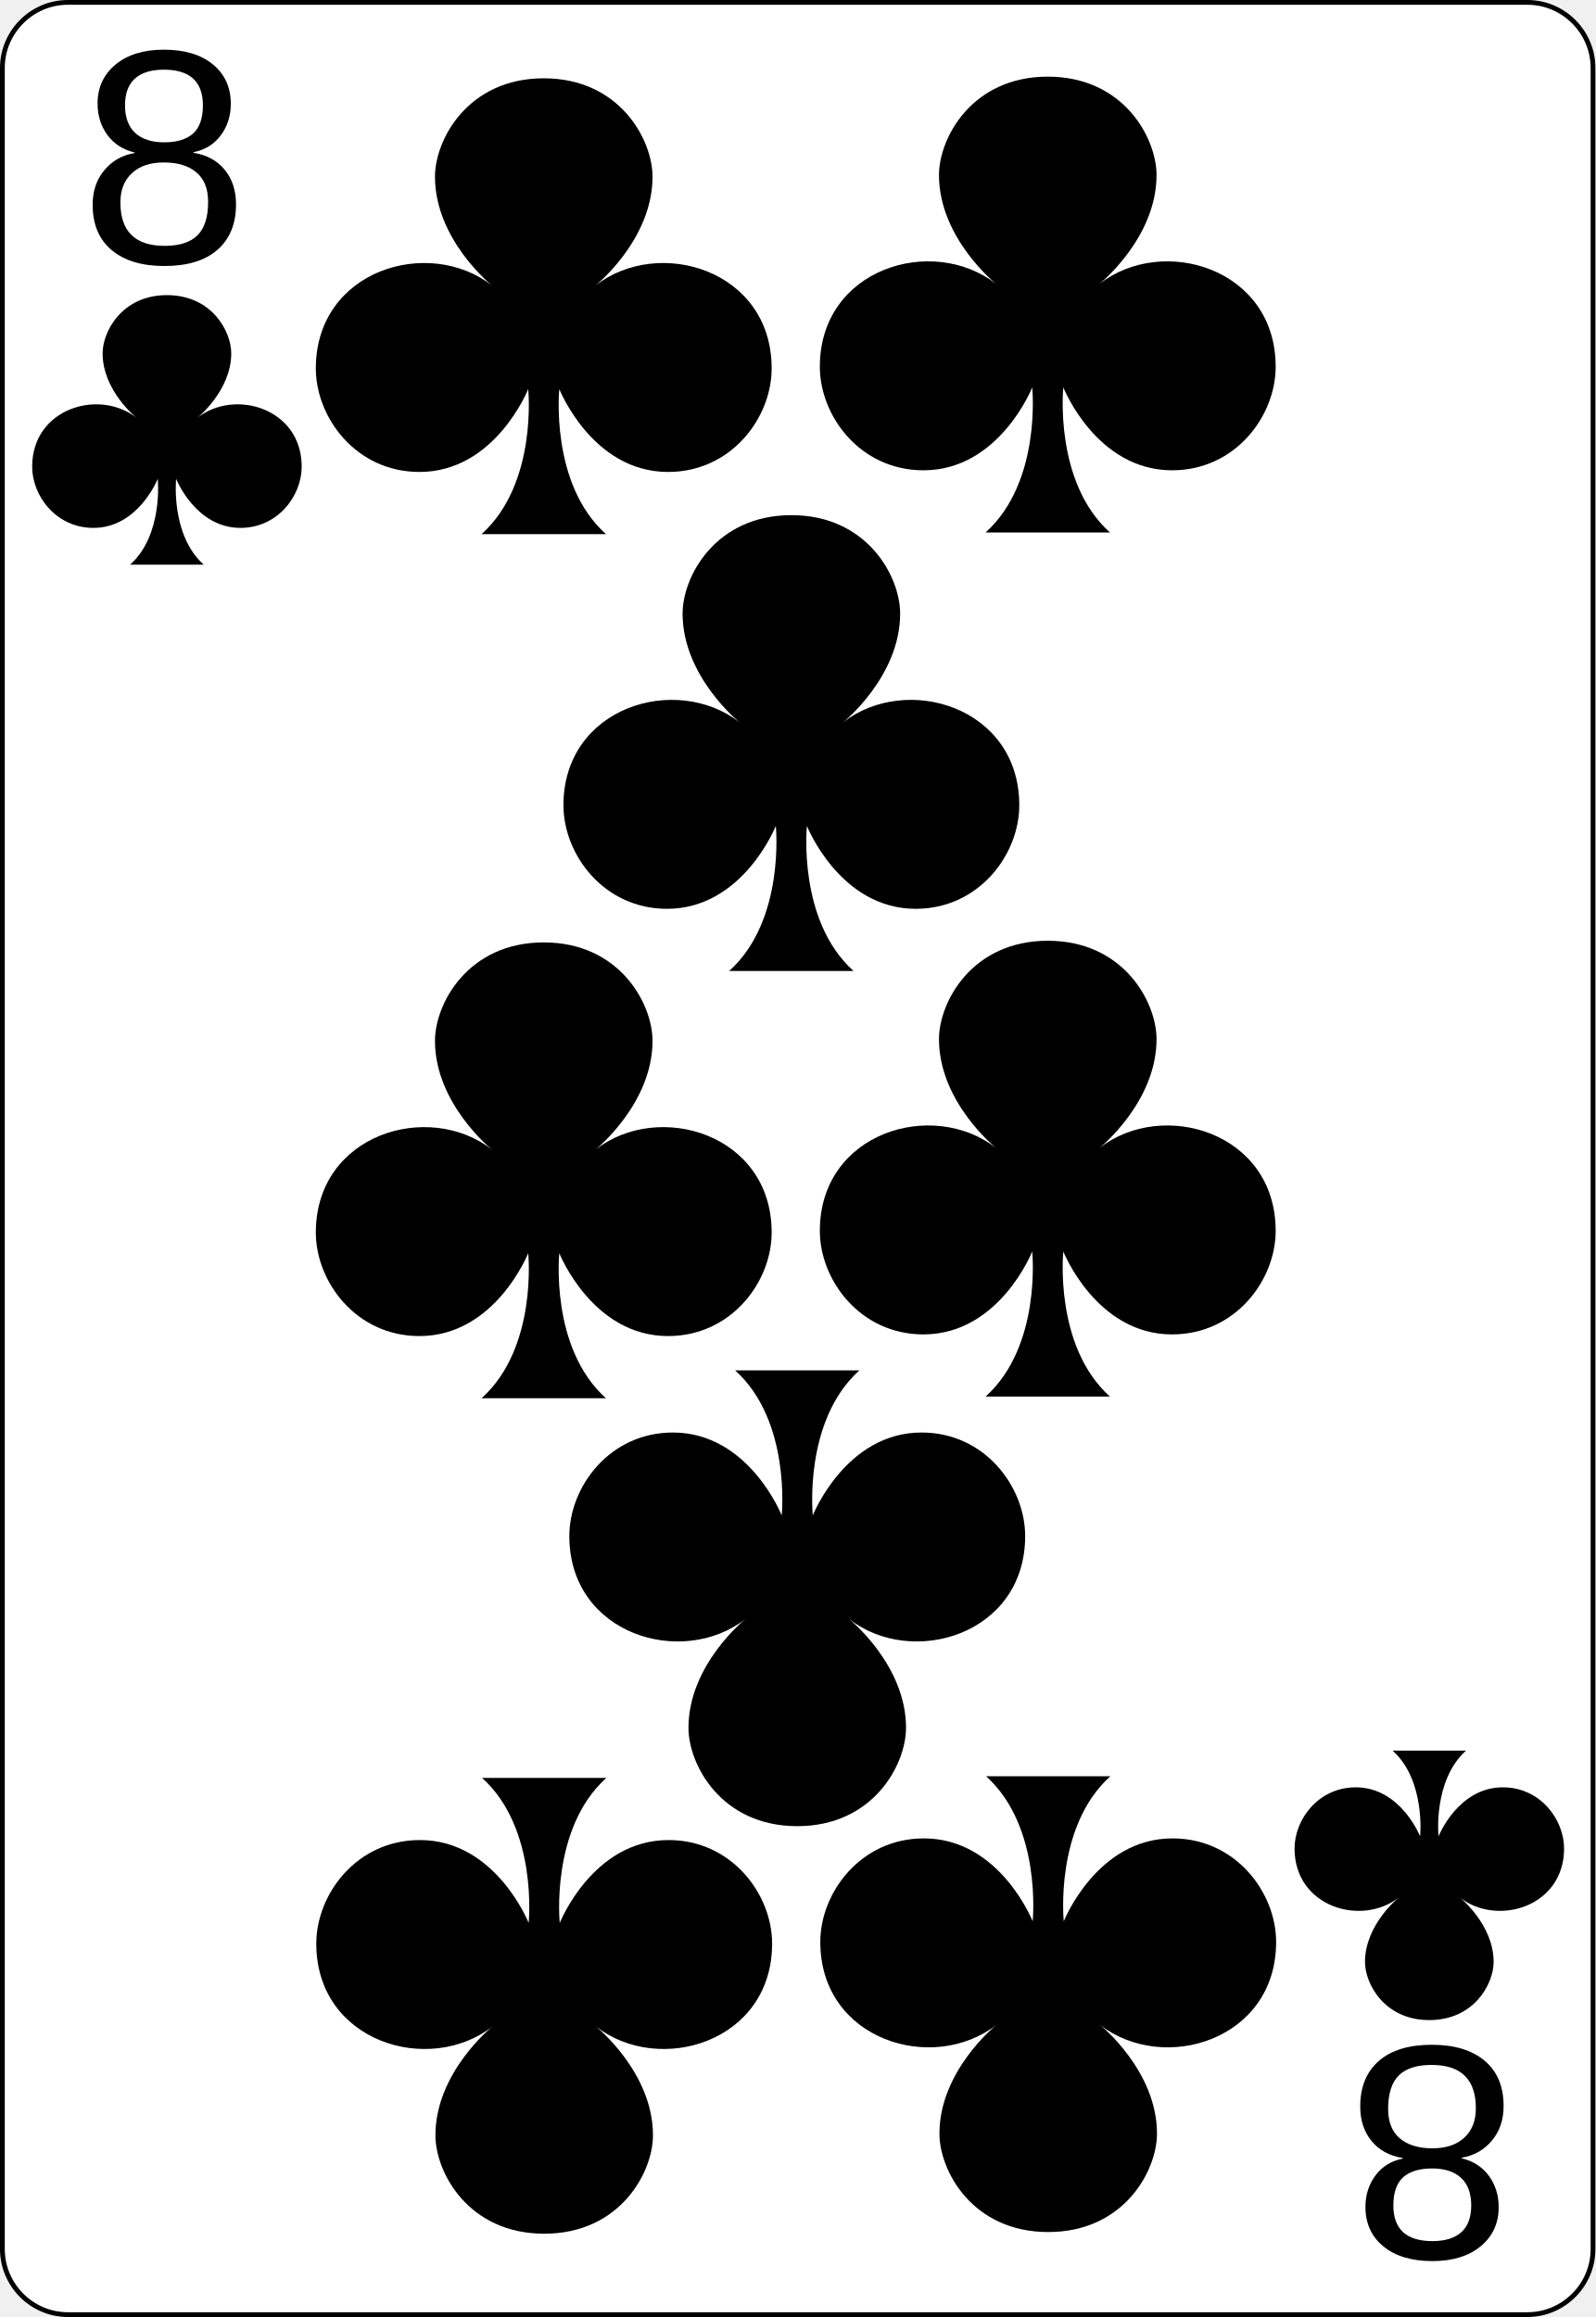
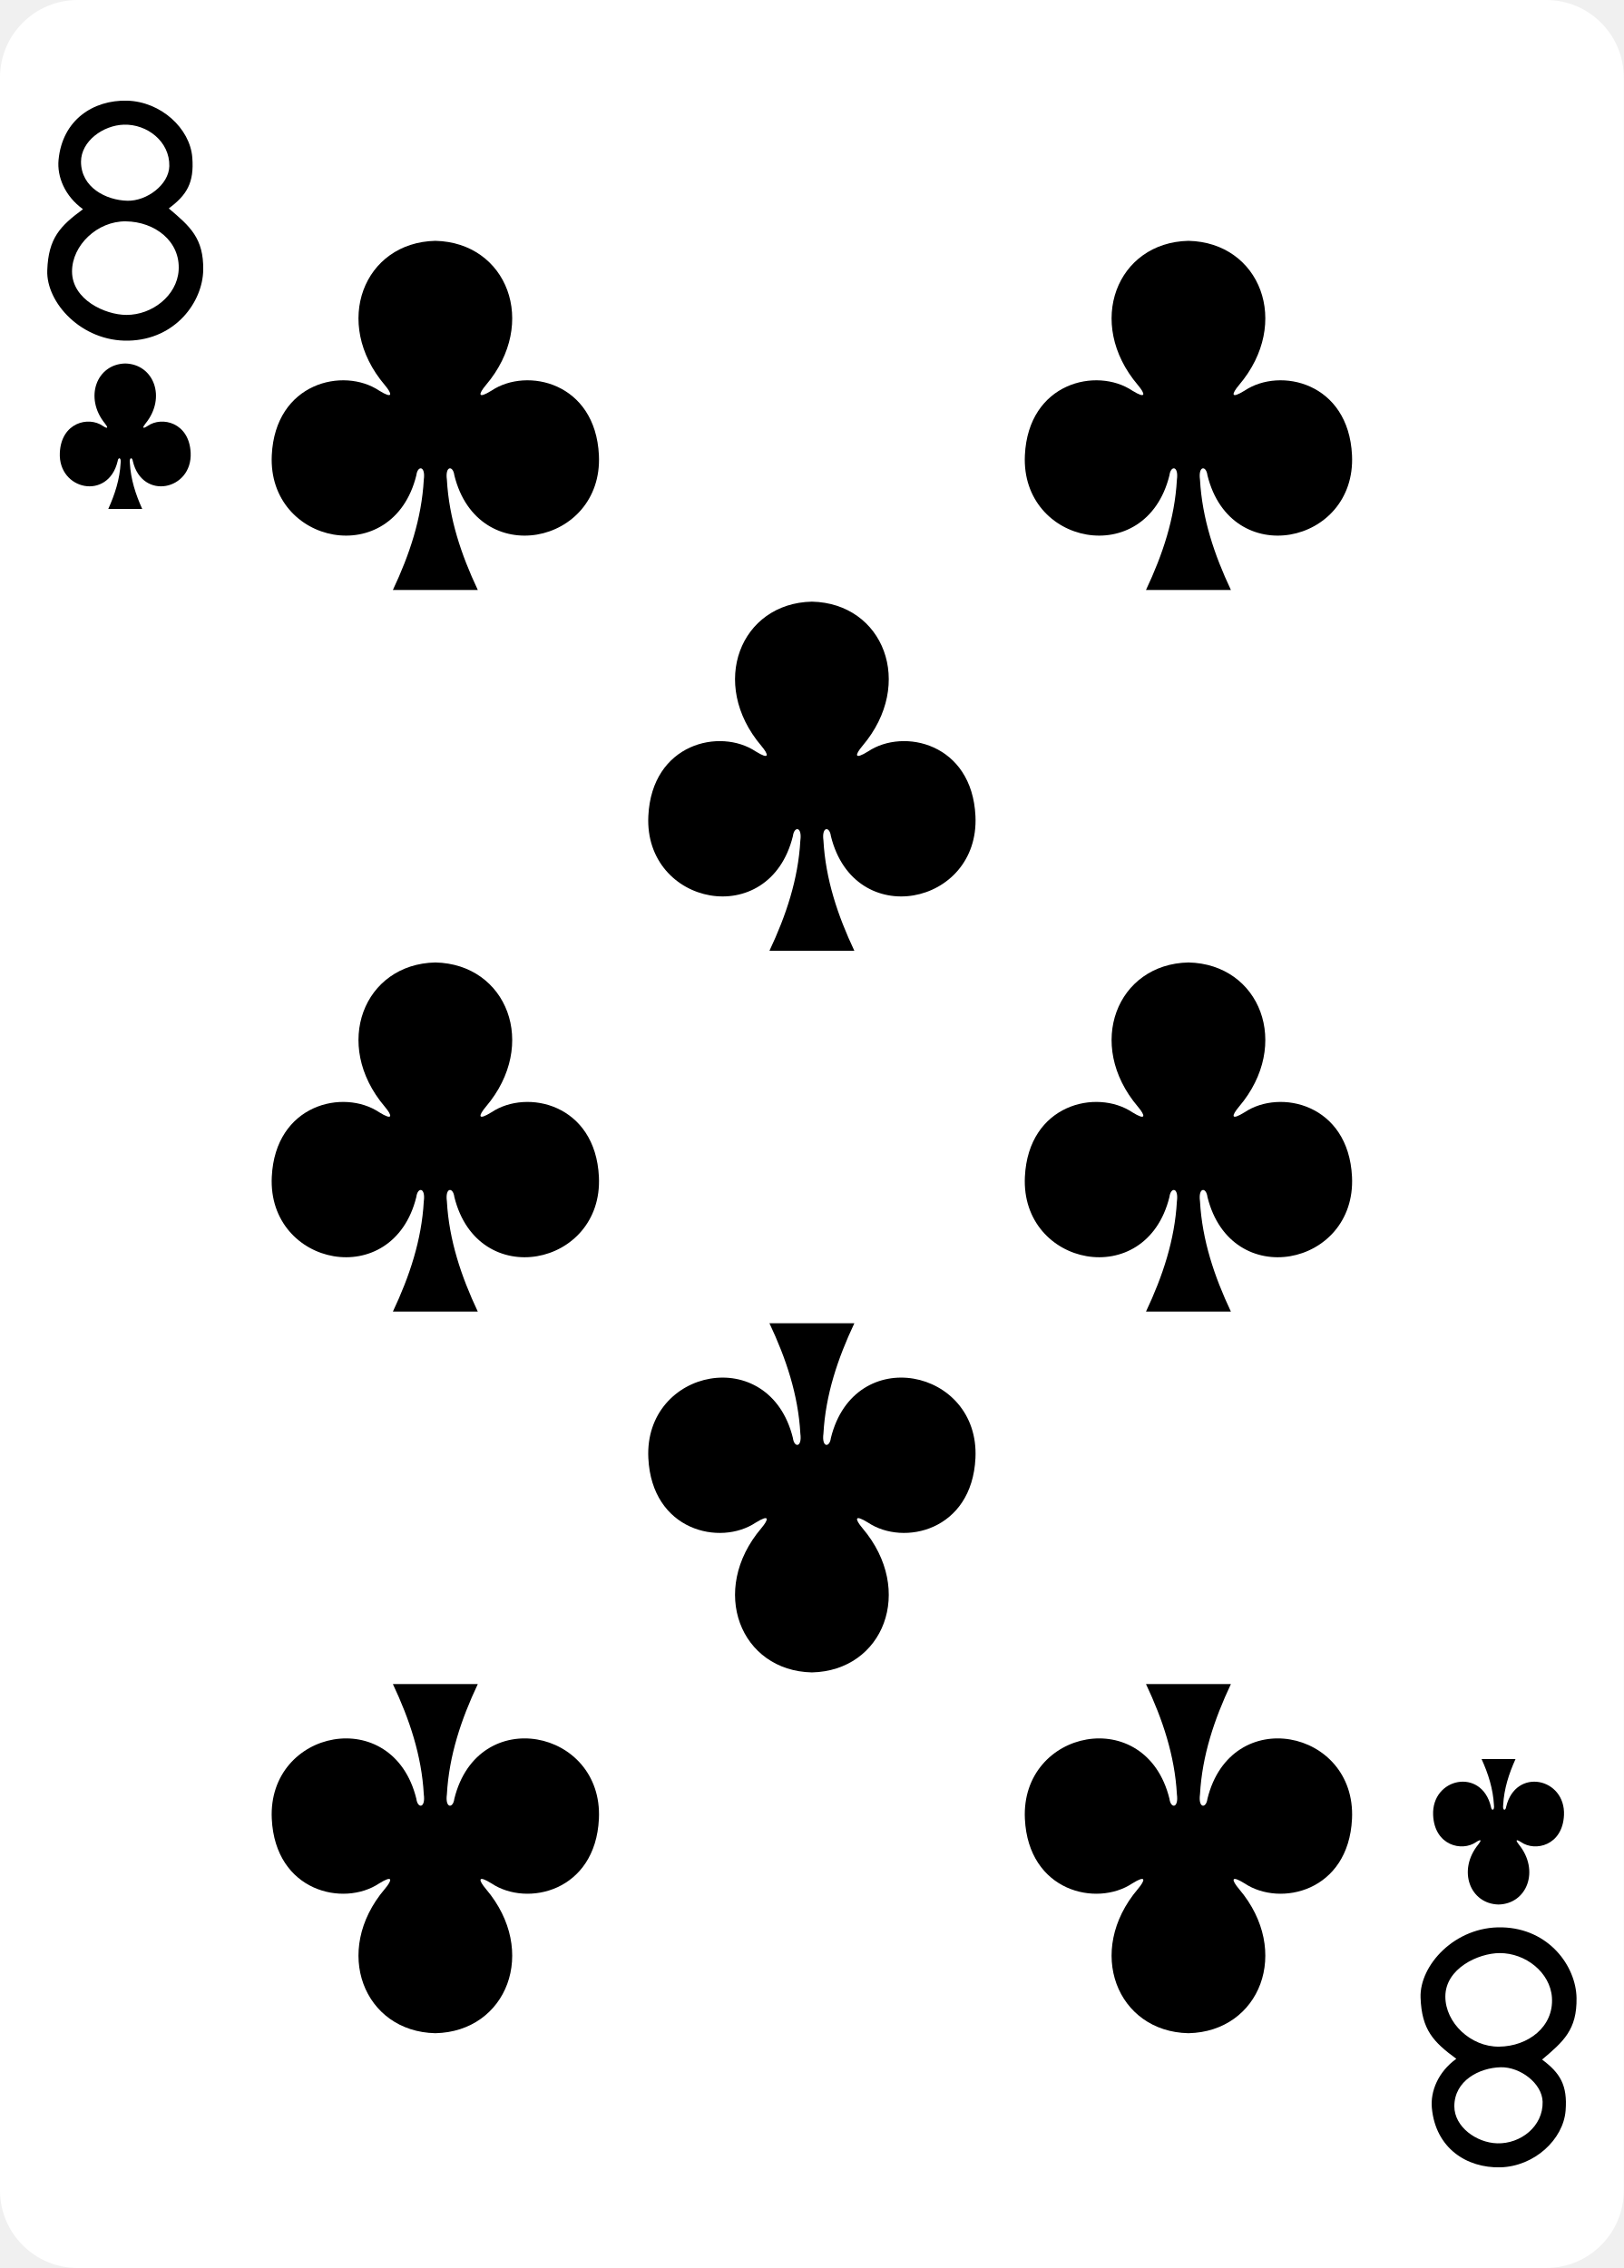
- <svg xmlns="http://www.w3.org/2000/svg" xmlns:xlink="http://www.w3.org/1999/xlink" width="167.087pt" height="242.667pt" viewBox="0 0 167.087 242.667" xml:space="preserve" id="svg2" version="1.1">
-   <defs id="defs41">
-     <radialGradient xlink:href="#linearGradient2984" id="radialGradient3760" cx="48.231" cy="18.138" fx="48.231" fy="18.138" r="9.5" gradientUnits="userSpaceOnUse" gradientTransform="matrix(-1.560526,0.01828294,-0.02684055,-2.290953,123.9838,58.80911)" />
-     <linearGradient id="linearGradient2984">
-       <stop style="stop-color:#000000;stop-opacity:1;" offset="0" id="stop2986" />
-       <stop style="stop-color:#000000;stop-opacity:0.656;" offset="1" id="stop2988" />
-     </linearGradient>
-     <radialGradient xlink:href="#linearGradient3784" id="radialGradient3792" cx="171.487" cy="511.223" fx="171.487" fy="511.223" r="81.903" gradientTransform="matrix(1.152989,-0.6739155,0.3948202,0.6754904,-233.6326,270.4008)" gradientUnits="userSpaceOnUse" />
-     <linearGradient id="linearGradient3784">
-       <stop style="stop-color:#ffffff;stop-opacity:0.534;" offset="0" id="stop3786" />
-       <stop style="stop-color:#000000;stop-opacity:0;" offset="1" id="stop3788" />
-     </linearGradient>
-     <radialGradient r="81.903" fy="511.223" fx="171.487" cy="511.223" cx="171.487" gradientTransform="matrix(1.152989,-0.6739155,0.3948202,0.6754904,-233.6326,270.4008)" gradientUnits="userSpaceOnUse" id="radialGradient3855" xlink:href="#linearGradient3784-4" />
-     <linearGradient id="linearGradient3784-4">
-       <stop style="stop-color:#ffffff;stop-opacity:0.519;" offset="0" id="stop3786-8" />
-       <stop style="stop-color:#000000;stop-opacity:0;" offset="1" id="stop3788-6" />
-     </linearGradient>
-     <radialGradient r="81.903" fy="461.841" fx="181.694" cy="461.841" cx="181.694" gradientTransform="matrix(1.152989,-0.6739155,0.3948202,0.6754904,-233.6326,270.4008)" gradientUnits="userSpaceOnUse" id="radialGradient3916" xlink:href="#linearGradient3784-3" />
-     <linearGradient id="linearGradient3784-3">
-       <stop style="stop-color:#ffffff;stop-opacity:0.702;" offset="0" id="stop3786-86" />
-       <stop style="stop-color:#000000;stop-opacity:0;" offset="1" id="stop3788-2" />
-     </linearGradient>
-   </defs>
-   <g id="Layer_x0020_1" style="fill-rule:nonzero;clip-rule:nonzero;stroke:#000000;stroke-miterlimit:4;">
-     <path style="fill:#FFFFFF;stroke-width:0.5;" d="M166.837,235.548c0,3.777-3.087,6.869-6.871,6.869H7.111c-3.775,0-6.861-3.092-6.861-6.869V7.12C0.25,3.343,3.336,0.25,7.111,0.25h152.855    c3.784,0,6.871,3.093,6.871,6.87v228.428z" id="path5" />
-     <g style="stroke:none;" id="g7">
-       <g id="g9">
- 				
- 			</g>
-     </g>
-     <g id="g15">
- 			
- 		</g>
-     <g id="g19">
- 			
- 		</g>
-     <g style="stroke:none;" id="g23">
-       <g id="g25">
- 				
- 			</g>
-     </g>
-     <g style="stroke:none;" id="g31">
-       <g id="g33">
- 				
- 			</g>
+ <svg xmlns="http://www.w3.org/2000/svg" id="svg8" version="1.1" viewBox="0 0 238.111 332.599" height="88mm" width="63mm">
+   <defs id="defs2" />
+   <g transform="translate(-600.1705,-2.846544)" id="layer1">
+     <g id="CLUB-8" transform="matrix(1.07145,0,0,1.07009,-1878.21,1167.5)">
+       <rect ry="10.63" rx="10.63" style="display:inline;opacity:1;fill:#ffffff;fill-opacity:1;stroke:none;stroke-width:0.997;stroke-miterlimit:4;stroke-dasharray:none;stroke-opacity:1" id="rect6355-6-85-3-3-4-3" width="222.232" height="310.814" x="2313.109" y="-1088.37" />
+       <path style="display:inline;opacity:1" id="path147-0-8-1-6-13-2-2-3-8" d="m 2475.756,-1055.365 c -9.774,0.212 -14.157,11.217 -6.918,19.763 1.05,1.246 1.158,1.962 -0.765,0.764 -4.874,-3.259 -14.219,-1.117 -14.698,8.847 -0.591,12.277 16.563,15.814 19.784,2.76 0.17,-1.377 1.29,-1.346 1.02,0.609 -0.294,5.306 -1.951,10.266 -4.229,15.102 3.839,0 8.13,0 11.62,0 -2.278,-4.837 -3.935,-9.796 -4.229,-15.102 -0.27,-1.955 0.85,-1.986 1.02,-0.609 3.221,13.055 20.375,9.517 19.784,-2.76 -0.478,-9.964 -9.824,-12.107 -14.698,-8.847 -1.923,1.197 -1.814,0.482 -0.764,-0.764 7.239,-8.546 2.856,-19.551 -6.918,-19.763 0,-10e-5 0,0 -0.01,0 z" />
+       <path style="display:inline;opacity:1" id="path147-0-8-1-6-75-2-83-9-8-9" d="m 2372.686,-1055.365 c -9.774,0.212 -14.157,11.217 -6.918,19.763 1.05,1.246 1.158,1.962 -0.765,0.764 -4.874,-3.259 -14.219,-1.117 -14.698,8.847 -0.591,12.277 16.563,15.814 19.784,2.76 0.17,-1.377 1.29,-1.346 1.02,0.609 -0.294,5.306 -1.951,10.266 -4.229,15.102 3.839,0 8.13,0 11.62,0 -2.278,-4.837 -3.935,-9.796 -4.229,-15.102 -0.27,-1.955 0.85,-1.986 1.02,-0.609 3.221,13.055 20.375,9.517 19.784,-2.76 -0.478,-9.964 -9.824,-12.107 -14.698,-8.847 -1.923,1.197 -1.814,0.482 -0.764,-0.764 7.239,-8.546 2.856,-19.551 -6.918,-19.763 0,-10e-5 0,0 -0.01,0 z" />
+       <path style="display:inline;opacity:1" id="path147-0-8-1-6-7-5-5-7-62-3-0" d="m 2475.756,-809.732 c -9.774,-0.212 -14.157,-11.217 -6.918,-19.763 1.05,-1.247 1.158,-1.962 -0.765,-0.765 -4.874,3.259 -14.219,1.117 -14.698,-8.847 -0.591,-12.277 16.563,-15.814 19.784,-2.76 0.17,1.377 1.29,1.346 1.02,-0.609 -0.294,-5.306 -1.951,-10.266 -4.229,-15.103 3.839,0 8.13,0 11.62,0 -2.278,4.836 -3.935,9.796 -4.229,15.103 -0.27,1.955 0.85,1.987 1.02,0.609 3.221,-13.055 20.375,-9.517 19.784,2.76 -0.478,9.964 -9.824,12.106 -14.698,8.847 -1.923,-1.197 -1.814,-0.482 -0.764,0.765 7.239,8.546 2.856,19.551 -6.918,19.763 0,6e-5 0,-5e-5 -0.01,0 z" />
+       <path style="display:inline;opacity:1" id="path147-0-8-1-6-75-6-1-2-41-4-5" d="m 2372.686,-809.732 c -9.774,-0.212 -14.157,-11.217 -6.918,-19.763 1.05,-1.247 1.158,-1.962 -0.765,-0.765 -4.874,3.259 -14.219,1.117 -14.698,-8.847 -0.591,-12.277 16.563,-15.814 19.784,-2.76 0.17,1.377 1.29,1.346 1.02,-0.609 -0.294,-5.306 -1.951,-10.266 -4.229,-15.103 3.839,0 8.13,0 11.62,0 -2.278,4.836 -3.935,9.796 -4.229,15.103 -0.27,1.955 0.85,1.987 1.02,0.609 3.221,-13.055 20.375,-9.517 19.784,2.76 -0.478,9.964 -9.824,12.106 -14.698,8.847 -1.923,-1.197 -1.814,-0.482 -0.764,0.765 7.239,8.546 2.856,19.551 -6.918,19.763 0,6e-5 0,-5e-5 -0.01,0 z" />
+       <path style="display:inline;opacity:1" id="path147-0-8-1-6-2-00-7-5-5-3" d="m 2424.221,-1005.918 c -9.774,0.212 -14.157,11.217 -6.918,19.763 1.05,1.247 1.158,1.962 -0.765,0.765 -4.874,-3.259 -14.219,-1.117 -14.698,8.847 -0.591,12.277 16.563,15.814 19.784,2.76 0.17,-1.377 1.29,-1.346 1.02,0.609 -0.294,5.306 -1.951,10.266 -4.229,15.103 3.839,0 8.13,0 11.62,0 -2.278,-4.836 -3.935,-9.796 -4.229,-15.103 -0.27,-1.955 0.85,-1.987 1.02,-0.609 3.221,13.055 20.375,9.517 19.784,-2.76 -0.478,-9.964 -9.824,-12.106 -14.698,-8.847 -1.923,1.197 -1.814,0.482 -0.764,-0.765 7.239,-8.546 2.856,-19.551 -6.918,-19.763 0,-10e-5 0,0 -0.01,0 z" />
+       <path style="display:inline;opacity:1" id="path147-0-8-1-6-7-5-7-3-0-4-4-6" d="m 2475.756,-956.471 c -9.774,0.212 -14.157,11.217 -6.918,19.763 1.05,1.247 1.158,1.962 -0.765,0.765 -4.874,-3.259 -14.219,-1.117 -14.698,8.847 -0.591,12.277 16.563,15.814 19.784,2.76 0.17,-1.377 1.289,-1.346 1.02,0.609 -0.294,5.306 -1.951,10.266 -4.229,15.103 3.839,0 8.13,0 11.62,0 -2.278,-4.836 -3.935,-9.796 -4.229,-15.103 -0.27,-1.955 0.85,-1.987 1.02,-0.609 3.221,13.055 20.375,9.517 19.784,-2.76 -0.478,-9.964 -9.824,-12.106 -14.698,-8.847 -1.923,1.197 -1.814,0.482 -0.764,-0.765 7.239,-8.546 2.856,-19.551 -6.918,-19.763 0,-6e-5 0,5e-5 -0.01,0 z" />
+       <path style="display:inline;opacity:1" id="path147-0-8-1-6-75-6-6-5-3-2-4-8" d="m 2372.686,-956.471 c -9.774,0.212 -14.157,11.217 -6.918,19.763 1.05,1.247 1.158,1.962 -0.765,0.765 -4.874,-3.259 -14.219,-1.117 -14.698,8.847 -0.591,12.277 16.563,15.814 19.784,2.76 0.17,-1.377 1.29,-1.346 1.02,0.609 -0.294,5.306 -1.951,10.266 -4.229,15.103 3.839,0 8.13,0 11.62,0 -2.278,-4.836 -3.935,-9.796 -4.229,-15.103 -0.27,-1.955 0.85,-1.987 1.02,-0.609 3.221,13.055 20.375,9.517 19.784,-2.76 -0.478,-9.964 -9.824,-12.106 -14.698,-8.847 -1.923,1.197 -1.814,0.482 -0.764,-0.765 7.239,-8.546 2.856,-19.551 -6.918,-19.763 0,-6e-5 0,5e-5 -0.01,0 z" />
+       <path style="display:inline;opacity:1" id="path147-0-8-1-6-2-0-8-6-42-9-6" d="m 2424.221,-859.178 c -9.774,-0.212 -14.157,-11.217 -6.918,-19.763 1.05,-1.247 1.158,-1.962 -0.765,-0.765 -4.874,3.259 -14.219,1.117 -14.698,-8.847 -0.591,-12.277 16.563,-15.814 19.784,-2.76 0.17,1.377 1.29,1.346 1.02,-0.609 -0.294,-5.306 -1.951,-10.266 -4.229,-15.103 3.839,0 8.13,0 11.62,0 -2.278,4.836 -3.935,9.796 -4.229,15.103 -0.27,1.955 0.85,1.987 1.02,0.609 3.221,-13.055 20.375,-9.517 19.784,2.76 -0.478,9.964 -9.824,12.106 -14.698,8.847 -1.923,-1.197 -1.814,-0.482 -0.764,0.765 7.239,8.546 2.856,19.551 -6.918,19.763 0,6e-5 0,-5e-5 -0.01,0 z" />
+       <path style="display:inline;opacity:1" id="path147-6-9-8-7-0-5-6-1-6-9" d="m 2518.203,-827.369 c 3.91,-0.088 5.663,-4.674 2.767,-8.235 -0.42,-0.519 -0.463,-0.817 0.306,-0.319 1.95,1.358 5.688,0.465 5.879,-3.686 0.236,-5.115 -6.625,-6.589 -7.913,-1.15 -0.068,0.574 -0.516,0.561 -0.408,-0.254 0.117,-2.211 0.78,-4.278 1.691,-6.293 -1.549,0 -3.099,0 -4.648,0 0.911,2.015 1.574,4.082 1.691,6.293 0.108,0.815 -0.34,0.828 -0.408,0.254 -1.288,-5.439 -8.15,-3.966 -7.913,1.15 0.191,4.152 3.93,5.044 5.879,3.686 0.769,-0.499 0.726,-0.201 0.306,0.319 -2.896,3.561 -1.142,8.146 2.767,8.235 0,2e-5 0,-2e-5 0,0 z" />
+       <path style="display:inline;opacity:1" id="path147-6-9-8-7-4-5-62-4-0-0" d="m 2330.248,-1038.556 c -3.91,0.088 -5.663,4.674 -2.767,8.235 0.42,0.519 0.463,0.817 -0.306,0.319 -1.95,-1.358 -5.688,-0.465 -5.879,3.686 -0.236,5.115 6.625,6.589 7.913,1.15 0.068,-0.574 0.516,-0.561 0.408,0.254 -0.117,2.211 -0.78,4.277 -1.691,6.293 1.549,0 3.099,0 4.648,0 -0.911,-2.015 -1.574,-4.082 -1.692,-6.293 -0.108,-0.815 0.34,-0.828 0.408,-0.254 1.288,5.439 8.15,3.966 7.913,-1.15 -0.191,-4.152 -3.929,-5.044 -5.879,-3.686 -0.769,0.499 -0.726,0.201 -0.306,-0.319 2.896,-3.561 1.142,-8.146 -2.767,-8.235 0,0 0,0 0,0 z" />
+       <path style="opacity:1" id="path27-3-3-2" d="m 2319.576,-1051.317 c 0.156,-4.416 1.751,-6.072 4.891,-8.383 -2.505,-1.809 -3.561,-4.476 -3.346,-6.746 0.516,-5.497 4.755,-8.244 9.381,-8.127 4.63,0.123 8.614,3.797 8.925,7.791 0.27,3.472 -0.76,5.148 -3.22,6.974 2.92,2.468 4.785,4.09 4.715,8.439 -0.069,4.349 -3.764,9.525 -10.205,9.683 -6.441,0.158 -11.301,-5.216 -11.141,-9.632 z m 17.98,0.016 c 0.275,-3.998 -3.255,-6.695 -7.239,-6.734 -3.88,-0.042 -7.349,3.274 -7.349,6.863 0,3.855 4.514,5.95 7.43,5.959 3.544,0.016 6.919,-2.646 7.159,-6.088 z m -1.275,-14.302 c 0.076,-3.364 -3.025,-5.777 -6.224,-5.681 -2.845,0.087 -5.854,2.26 -5.86,5.074 0,3.523 3.425,5.283 6.35,5.351 2.655,0.06 5.674,-2.2 5.734,-4.744 z m 0,0" />
+       <path style="opacity:1" id="path27-0-0-5-0" d="m 2507.528,-814.608 c 0.156,4.416 1.751,6.072 4.891,8.383 -2.505,1.809 -3.561,4.476 -3.346,6.746 0.516,5.497 4.755,8.244 9.381,8.127 4.63,-0.123 8.614,-3.797 8.925,-7.791 0.27,-3.472 -0.76,-5.148 -3.22,-6.974 2.92,-2.468 4.784,-4.089 4.715,-8.439 -0.069,-4.349 -3.764,-9.525 -10.205,-9.683 -6.441,-0.158 -11.301,5.216 -11.141,9.632 z m 17.979,-0.016 c 0.275,3.998 -3.255,6.695 -7.239,6.734 -3.88,0.042 -7.349,-3.274 -7.349,-6.863 0,-3.855 4.514,-5.95 7.43,-5.959 3.544,-0.016 6.919,2.646 7.159,6.088 z m -1.275,14.302 c 0.076,3.364 -3.025,5.777 -6.224,5.681 -2.845,-0.088 -5.854,-2.259 -5.859,-5.074 0,-3.523 3.425,-5.283 6.35,-5.351 2.655,-0.06 5.674,2.199 5.734,4.744 z m 0,0" />
    </g>
  </g>
-   <text xml:space="preserve" style="font-size:32px;font-style:normal;font-weight:normal;line-height:125%;letter-spacing:0px;word-spacing:0px;fill:#000000;fill-opacity:1;stroke:none;font-family:Bitstream Vera Sans" x="8.311" y="27.548" id="text3788">
-     <tspan id="tspan3790" x="8.311" y="27.548" style="font-style:normal;font-variant:normal;font-weight:normal;font-stretch:normal;font-family:Arial;-inkscape-font-specification:Arial">8</tspan>
-   </text>
-   <g transform="matrix(1.485651,0,0,1.485651,-54.02466,10.01807)" id="layer1-1-4">
-     <path id="cl-9" d="m 50.291,22.698 c 0,0 2.375,-1.9 2.375,-4.534 0,-1.542 -1.369,-4.102 -4.534,-4.102 -3.165,0 -4.534,2.561 -4.534,4.102 0,2.634 2.375,4.534 2.375,4.534 -2.638,-2.055 -7.341,-0.652 -7.341,3.455 0,2.056 1.68,4.318 4.318,4.318 3.165,0 4.534,-3.455 4.534,-3.455 0,0 0.402,3.938 -1.943,6.046 h 5.182 c -2.345,-2.107 -1.943,-6.046 -1.943,-6.046 0,0 1.369,3.455 4.534,3.455 2.639,0 4.318,-2.263 4.318,-4.318 0,-4.107 -4.703,-5.51 -7.341,-3.455 z" style="fill:#000000" />
-   </g>
-   <text xml:space="preserve" style="font-size:32px;font-style:normal;font-weight:normal;line-height:125%;letter-spacing:0px;word-spacing:0px;fill:#000000;fill-opacity:1;stroke:none;font-family:Bitstream Vera Sans" x="-158.864" y="-214.467" id="text3788-8" transform="scale(-1,-1)">
-     <tspan id="tspan3790-7" x="-158.864" y="-214.467" style="font-style:normal;font-variant:normal;font-weight:normal;font-stretch:normal;font-family:Arial;-inkscape-font-specification:Arial">8</tspan>
-   </text>
-   <g transform="matrix(-1.485651,0,0,-1.485651,221.1992,232.4618)" id="layer1-1-4-1">
-     <path id="cl-9-7" d="m 50.291,22.698 c 0,0 2.375,-1.9 2.375,-4.534 0,-1.542 -1.369,-4.102 -4.534,-4.102 -3.165,0 -4.534,2.561 -4.534,4.102 0,2.634 2.375,4.534 2.375,4.534 -2.638,-2.055 -7.341,-0.652 -7.341,3.455 0,2.056 1.68,4.318 4.318,4.318 3.165,0 4.534,-3.455 4.534,-3.455 0,0 0.402,3.938 -1.943,6.046 h 5.182 c -2.345,-2.107 -1.943,-6.046 -1.943,-6.046 0,0 1.369,3.455 4.534,3.455 2.639,0 4.318,-2.263 4.318,-4.318 0,-4.107 -4.703,-5.51 -7.341,-3.455 z" style="fill:#000000" />
-   </g>
-   <g transform="matrix(2.512578,0,0,2.512578,-63.98839,-27.13112)" id="layer1-1-4-8">
-     <path id="cl-9-8" d="m 50.291,22.698 c 0,0 2.375,-1.9 2.375,-4.534 0,-1.542 -1.369,-4.102 -4.534,-4.102 -3.165,0 -4.534,2.561 -4.534,4.102 0,2.634 2.375,4.534 2.375,4.534 -2.638,-2.055 -7.341,-0.652 -7.341,3.455 0,2.056 1.68,4.318 4.318,4.318 3.165,0 4.534,-3.455 4.534,-3.455 0,0 0.402,3.938 -1.943,6.046 h 5.182 c -2.345,-2.107 -1.943,-6.046 -1.943,-6.046 0,0 1.369,3.455 4.534,3.455 2.639,0 4.318,-2.263 4.318,-4.318 0,-4.107 -4.703,-5.51 -7.341,-3.455 z" style="fill:#000000" />
-   </g>
-   <g transform="matrix(-2.512578,0,0,-2.512578,177.9295,269.2751)" id="layer1-1-4-8-0">
-     <path id="cl-9-8-6" d="m 50.291,22.698 c 0,0 2.375,-1.9 2.375,-4.534 0,-1.542 -1.369,-4.102 -4.534,-4.102 -3.165,0 -4.534,2.561 -4.534,4.102 0,2.634 2.375,4.534 2.375,4.534 -2.638,-2.055 -7.341,-0.652 -7.341,3.455 0,2.056 1.68,4.318 4.318,4.318 3.165,0 4.534,-3.455 4.534,-3.455 0,0 0.402,3.938 -1.943,6.046 h 5.182 c -2.345,-2.107 -1.943,-6.046 -1.943,-6.046 0,0 1.369,3.455 4.534,3.455 2.639,0 4.318,-2.263 4.318,-4.318 0,-4.107 -4.703,-5.51 -7.341,-3.455 z" style="fill:#000000" />
-   </g>
-   <g transform="matrix(2.512578,0,0,2.512578,-63.98839,63.36968)" id="layer1-1-4-8-2">
-     <path id="cl-9-8-0" d="m 50.291,22.698 c 0,0 2.375,-1.9 2.375,-4.534 0,-1.542 -1.369,-4.102 -4.534,-4.102 -3.165,0 -4.534,2.561 -4.534,4.102 0,2.634 2.375,4.534 2.375,4.534 -2.638,-2.055 -7.341,-0.652 -7.341,3.455 0,2.056 1.68,4.318 4.318,4.318 3.165,0 4.534,-3.455 4.534,-3.455 0,0 0.402,3.938 -1.943,6.046 h 5.182 c -2.345,-2.107 -1.943,-6.046 -1.943,-6.046 0,0 1.369,3.455 4.534,3.455 2.639,0 4.318,-2.263 4.318,-4.318 0,-4.107 -4.703,-5.51 -7.341,-3.455 z" style="fill:#000000" />
-   </g>
-   <g transform="matrix(2.512578,0,0,2.512578,-11.20333,-27.30484)" id="layer1-1-4-8-8">
-     <path id="cl-9-8-9" d="m 50.291,22.698 c 0,0 2.375,-1.9 2.375,-4.534 0,-1.542 -1.369,-4.102 -4.534,-4.102 -3.165,0 -4.534,2.561 -4.534,4.102 0,2.634 2.375,4.534 2.375,4.534 -2.638,-2.055 -7.341,-0.652 -7.341,3.455 0,2.056 1.68,4.318 4.318,4.318 3.165,0 4.534,-3.455 4.534,-3.455 0,0 0.402,3.938 -1.943,6.046 h 5.182 c -2.345,-2.107 -1.943,-6.046 -1.943,-6.046 0,0 1.369,3.455 4.534,3.455 2.639,0 4.318,-2.263 4.318,-4.318 0,-4.107 -4.703,-5.51 -7.341,-3.455 z" style="fill:#000000" />
-   </g>
-   <g transform="matrix(-2.512578,0,0,-2.512578,230.7146,269.1014)" id="layer1-1-4-8-0-2">
-     <path id="cl-9-8-6-6" d="m 50.291,22.698 c 0,0 2.375,-1.9 2.375,-4.534 0,-1.542 -1.369,-4.102 -4.534,-4.102 -3.165,0 -4.534,2.561 -4.534,4.102 0,2.634 2.375,4.534 2.375,4.534 -2.638,-2.055 -7.341,-0.652 -7.341,3.455 0,2.056 1.68,4.318 4.318,4.318 3.165,0 4.534,-3.455 4.534,-3.455 0,0 0.402,3.938 -1.943,6.046 h 5.182 c -2.345,-2.107 -1.943,-6.046 -1.943,-6.046 0,0 1.369,3.455 4.534,3.455 2.639,0 4.318,-2.263 4.318,-4.318 0,-4.107 -4.703,-5.51 -7.341,-3.455 z" style="fill:#000000" />
-   </g>
-   <g transform="matrix(2.512578,0,0,2.512578,-11.20333,63.19596)" id="layer1-1-4-8-2-6">
-     <path id="cl-9-8-0-4" d="m 50.291,22.698 c 0,0 2.375,-1.9 2.375,-4.534 0,-1.542 -1.369,-4.102 -4.534,-4.102 -3.165,0 -4.534,2.561 -4.534,4.102 0,2.634 2.375,4.534 2.375,4.534 -2.638,-2.055 -7.341,-0.652 -7.341,3.455 0,2.056 1.68,4.318 4.318,4.318 3.165,0 4.534,-3.455 4.534,-3.455 0,0 0.402,3.938 -1.943,6.046 h 5.182 c -2.345,-2.107 -1.943,-6.046 -1.943,-6.046 0,0 1.369,3.455 4.534,3.455 2.639,0 4.318,-2.263 4.318,-4.318 0,-4.107 -4.703,-5.51 -7.341,-3.455 z" style="fill:#000000" />
-   </g>
-   <g transform="matrix(2.512578,0,0,2.512578,-38.0557,18.62236)" id="layer1-1-4-8-6">
-     <path id="cl-9-8-8" d="m 50.291,22.698 c 0,0 2.375,-1.9 2.375,-4.534 0,-1.542 -1.369,-4.102 -4.534,-4.102 -3.165,0 -4.534,2.561 -4.534,4.102 0,2.634 2.375,4.534 2.375,4.534 -2.638,-2.055 -7.341,-0.652 -7.341,3.455 0,2.056 1.68,4.318 4.318,4.318 3.165,0 4.534,-3.455 4.534,-3.455 0,0 0.402,3.938 -1.943,6.046 h 5.182 c -2.345,-2.107 -1.943,-6.046 -1.943,-6.046 0,0 1.369,3.455 4.534,3.455 2.639,0 4.318,-2.263 4.318,-4.318 0,-4.107 -4.703,-5.51 -7.341,-3.455 z" style="fill:#000000" />
-   </g>
-   <g transform="matrix(-2.512578,0,0,-2.512578,204.4313,226.5922)" id="layer1-1-4-8-6-8">
-     <path id="cl-9-8-8-8" d="m 50.291,22.698 c 0,0 2.375,-1.9 2.375,-4.534 0,-1.542 -1.369,-4.102 -4.534,-4.102 -3.165,0 -4.534,2.561 -4.534,4.102 0,2.634 2.375,4.534 2.375,4.534 -2.638,-2.055 -7.341,-0.652 -7.341,3.455 0,2.056 1.68,4.318 4.318,4.318 3.165,0 4.534,-3.455 4.534,-3.455 0,0 0.402,3.938 -1.943,6.046 h 5.182 c -2.345,-2.107 -1.943,-6.046 -1.943,-6.046 0,0 1.369,3.455 4.534,3.455 2.639,0 4.318,-2.263 4.318,-4.318 0,-4.107 -4.703,-5.51 -7.341,-3.455 z" style="fill:#000000" />
+   <g id="g862" transform="translate(-341.2773,144.7619)">
+     <rect style="opacity:1;vector-effect:none;fill:#006614;fill-opacity:1;stroke:none;stroke-width:1.748;stroke-linecap:butt;stroke-linejoin:miter;stroke-miterlimit:4;stroke-dasharray:none;stroke-dashoffset:0;stroke-opacity:1" id="rect22845-2" width="1659.913" height="794.398" x="-356.473" y="-1029.682" rx="144.482" ry="124.682" />
+     <text id="text5630-0" y="-935.813" x="472.194" style="font-style:normal;font-variant:normal;font-weight:normal;font-stretch:normal;font-size:42.667px;line-height:125%;font-family:Carlito;-inkscape-font-specification:'Carlito, Normal';text-align:center;letter-spacing:0px;word-spacing:0px;writing-mode:lr-tb;text-anchor:middle;fill:#ffffff;fill-opacity:1;stroke:none;stroke-width:1.067px;stroke-linecap:butt;stroke-linejoin:miter;stroke-opacity:1" xml:space="preserve">
+       <tspan style="font-style:normal;font-variant:normal;font-weight:normal;font-stretch:normal;font-size:48px;line-height:125%;font-family:Carlito;-inkscape-font-specification:'Carlito, Normal';text-align:center;writing-mode:lr-tb;text-anchor:middle;fill:#ffffff;fill-opacity:1;stroke-width:1.067px" id="tspan4923" y="-935.813" x="472.194">Single Playing Card from:</tspan>
+       <tspan style="font-style:normal;font-variant:normal;font-weight:normal;font-stretch:normal;font-size:48px;line-height:125%;font-family:Carlito;-inkscape-font-specification:'Carlito, Normal';text-align:center;writing-mode:lr-tb;text-anchor:middle;fill:#ffffff;fill-opacity:1;stroke-width:1.067px" id="tspan5035" y="-875.813" x="472.194">Standard Edition - Color Set - Bordered </tspan>
+       <tspan y="-820.48" x="472.194" id="tspan12311" />
+       <tspan style="font-style:normal;font-variant:normal;font-weight:normal;font-stretch:normal;font-size:48px;line-height:125%;font-family:Carlito;-inkscape-font-specification:'Carlito, Normal';text-align:center;writing-mode:lr-tb;text-anchor:middle;fill:#ffaaaa;fill-opacity:1;stroke-width:1.067px" id="tspan4927" y="-762.48" x="472.194">Copyright 2011, 2020 - Chris Aguilar - conjurenation@gmail.com</tspan>
+       <tspan id="tspan12344" y="-707.147" x="472.194" />
+       <tspan style="font-style:normal;font-variant:normal;font-weight:normal;font-stretch:normal;font-size:48px;line-height:125%;font-family:Carlito;-inkscape-font-specification:'Carlito, Normal';text-align:center;writing-mode:lr-tb;text-anchor:middle;fill:#ffffff;fill-opacity:1;stroke-width:1.067px" id="tspan4931" y="-649.147" x="472.194">https://totalnonsense.com/open-source-vector-playing-cards/</tspan>
+       <tspan id="tspan4929" y="-593.813" x="472.194" />
+       <tspan style="font-style:normal;font-variant:normal;font-weight:normal;font-stretch:normal;font-size:48px;line-height:125%;font-family:Carlito;-inkscape-font-specification:'Carlito, Normal';text-align:center;writing-mode:lr-tb;text-anchor:middle;fill:#ffaaaa;fill-opacity:1;stroke-width:1.067px" id="tspan4919" y="-535.813" x="472.194">Licensed under:</tspan>
+       <tspan id="tspan1594-5" style="font-style:normal;font-variant:normal;font-weight:normal;font-stretch:normal;font-size:48px;line-height:125%;font-family:Carlito;-inkscape-font-specification:'Carlito, Normal';text-align:center;writing-mode:lr-tb;text-anchor:middle;fill:#ffaaaa;fill-opacity:1;stroke-width:1.067px" y="-475.813" x="472.194">LGPL 3.0</tspan>
+       <tspan style="font-style:normal;font-variant:normal;font-weight:normal;font-stretch:normal;font-size:48px;line-height:125%;font-family:Carlito;-inkscape-font-specification:'Carlito, Normal';text-align:center;writing-mode:lr-tb;text-anchor:middle;fill:#ffaaaa;fill-opacity:1;stroke-width:1.067px" y="-415.813" x="472.194" id="tspan12253-3">https://www.gnu.org/licenses/lgpl-3.0.html</tspan>
+       <tspan id="tspan5031" y="-360.48" x="472.194" />
+       <tspan style="font-style:normal;font-variant:normal;font-weight:normal;font-stretch:normal;font-size:48px;line-height:125%;font-family:Carlito;-inkscape-font-specification:'Carlito, Normal';text-align:center;writing-mode:lr-tb;text-anchor:middle;fill:#ffffff;fill-opacity:1;stroke-width:1.067px" id="tspan5033" y="-302.48" x="472.194">Each Card Measures (63mm x 88mm)</tspan>
+       <tspan id="tspan5634-6" y="-247.147" x="472.194" />
+     </text>
  </g>
</svg>
